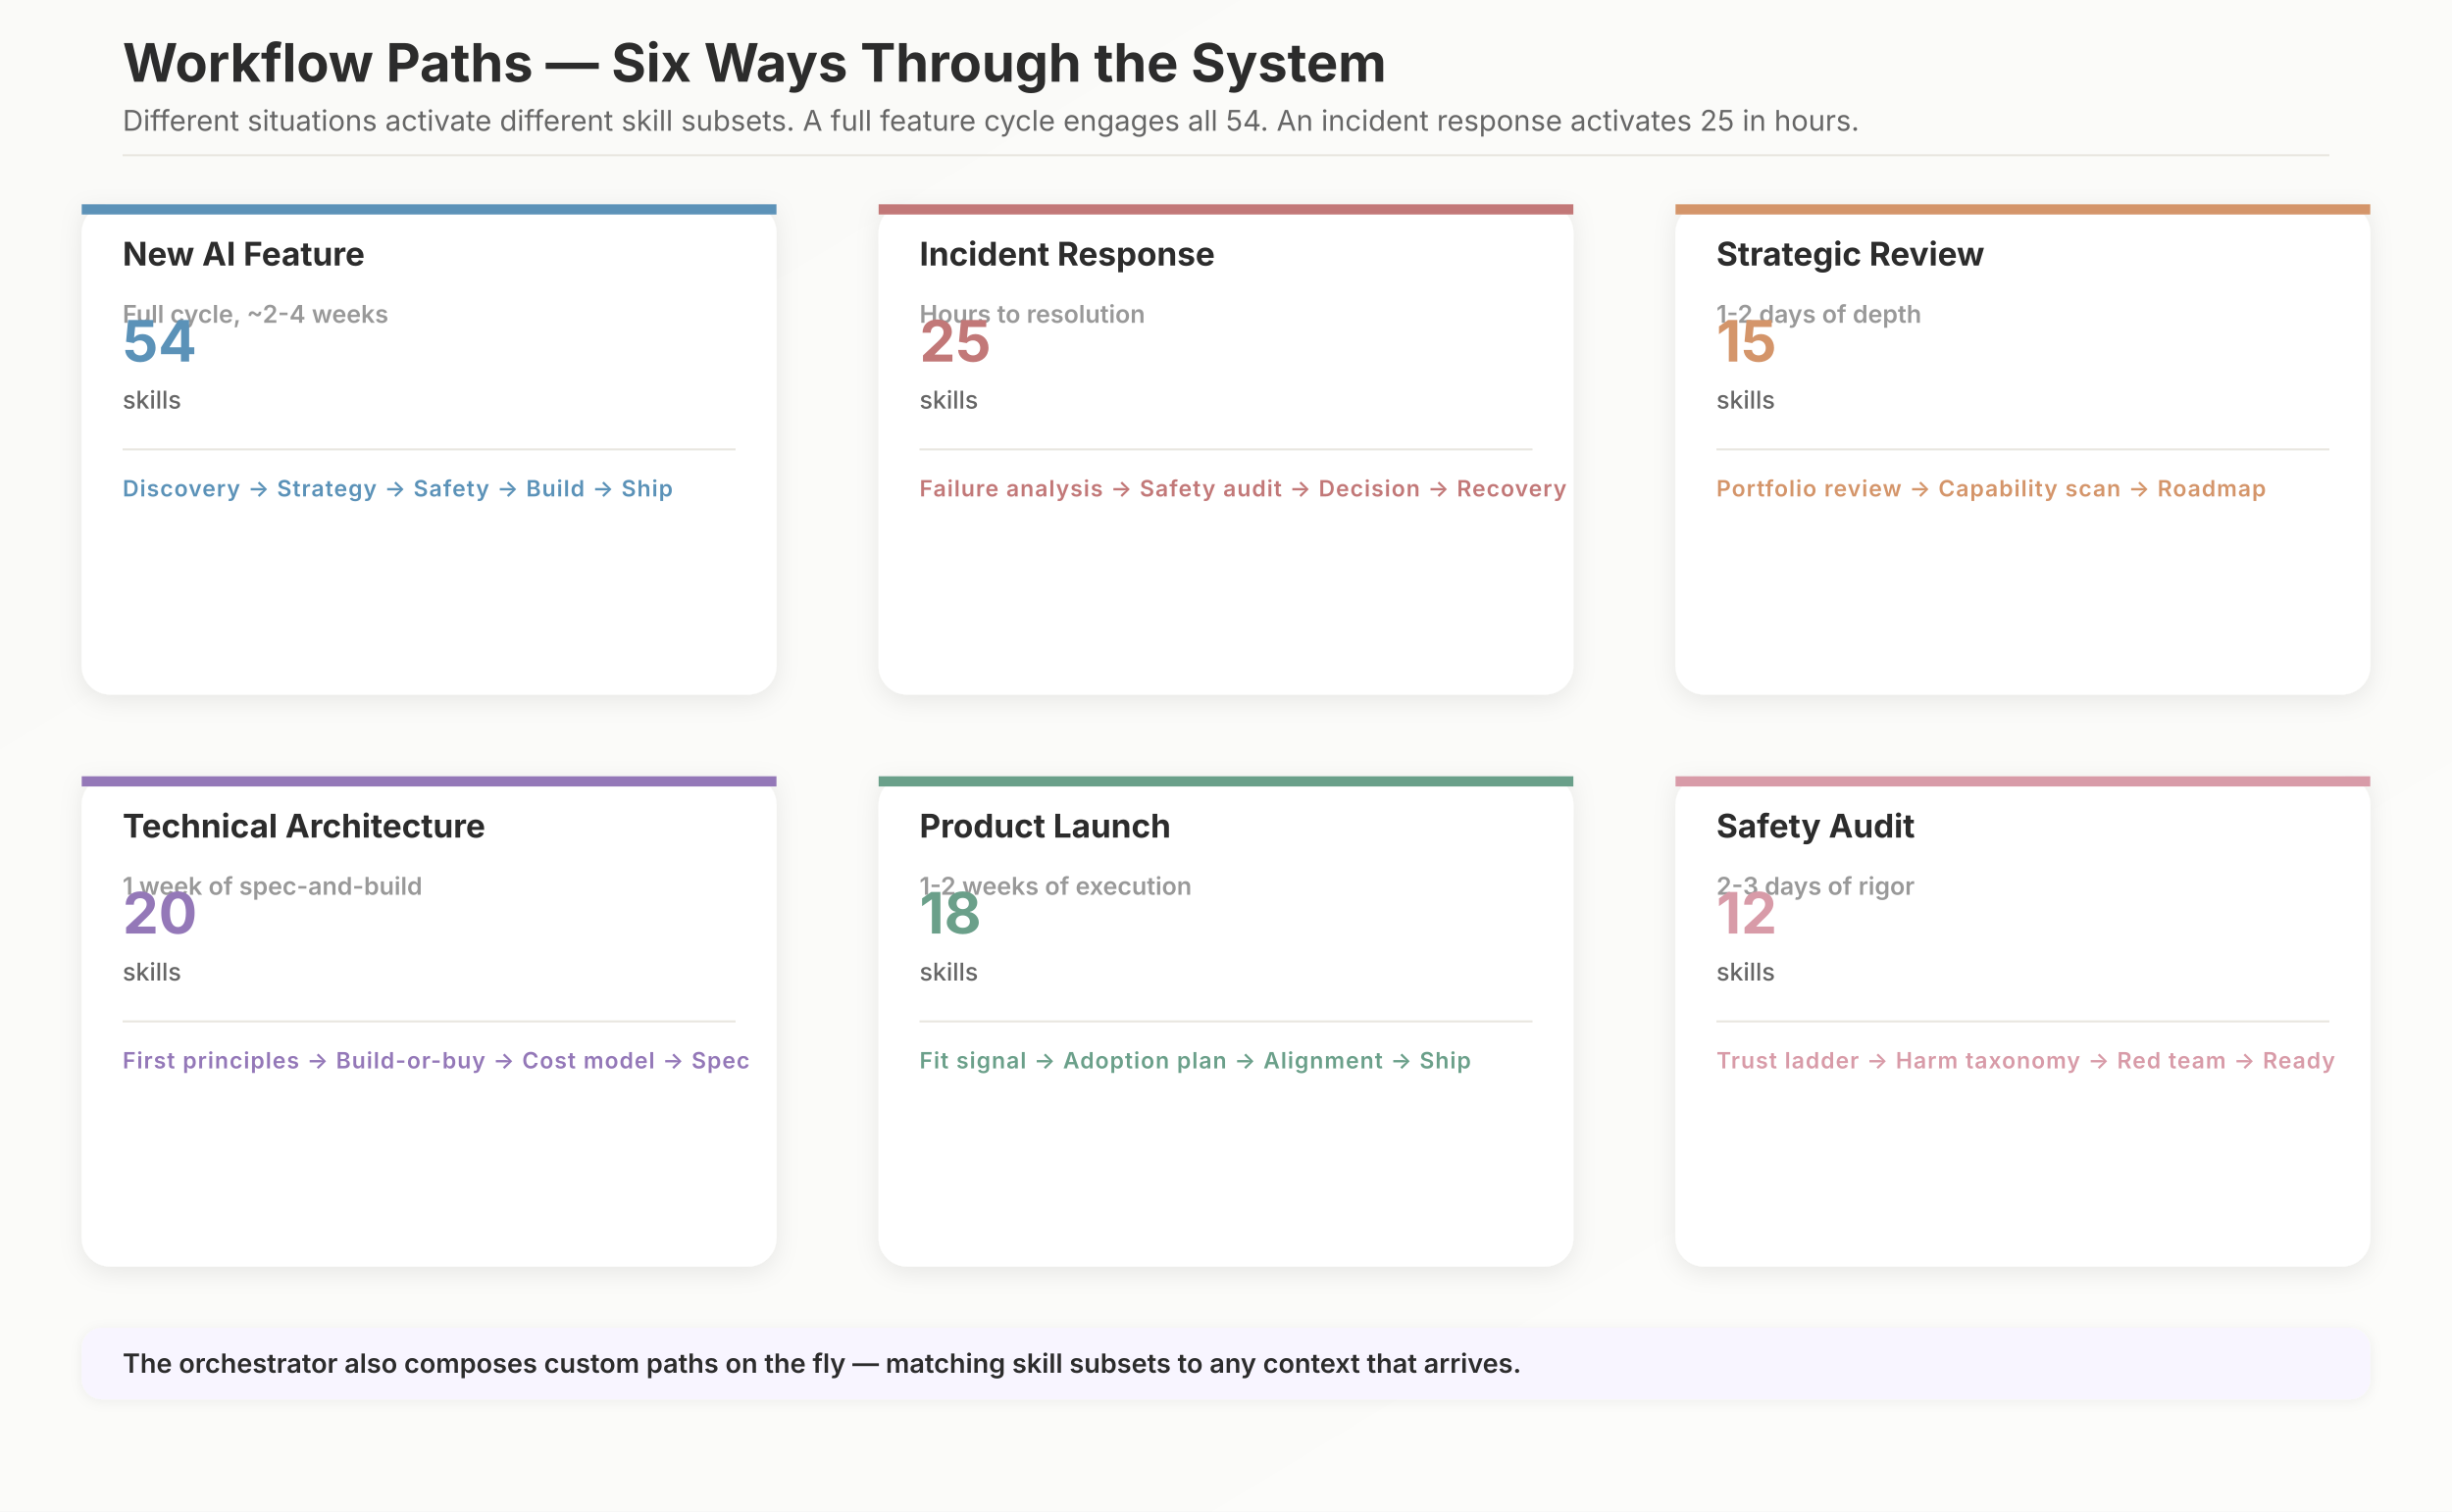
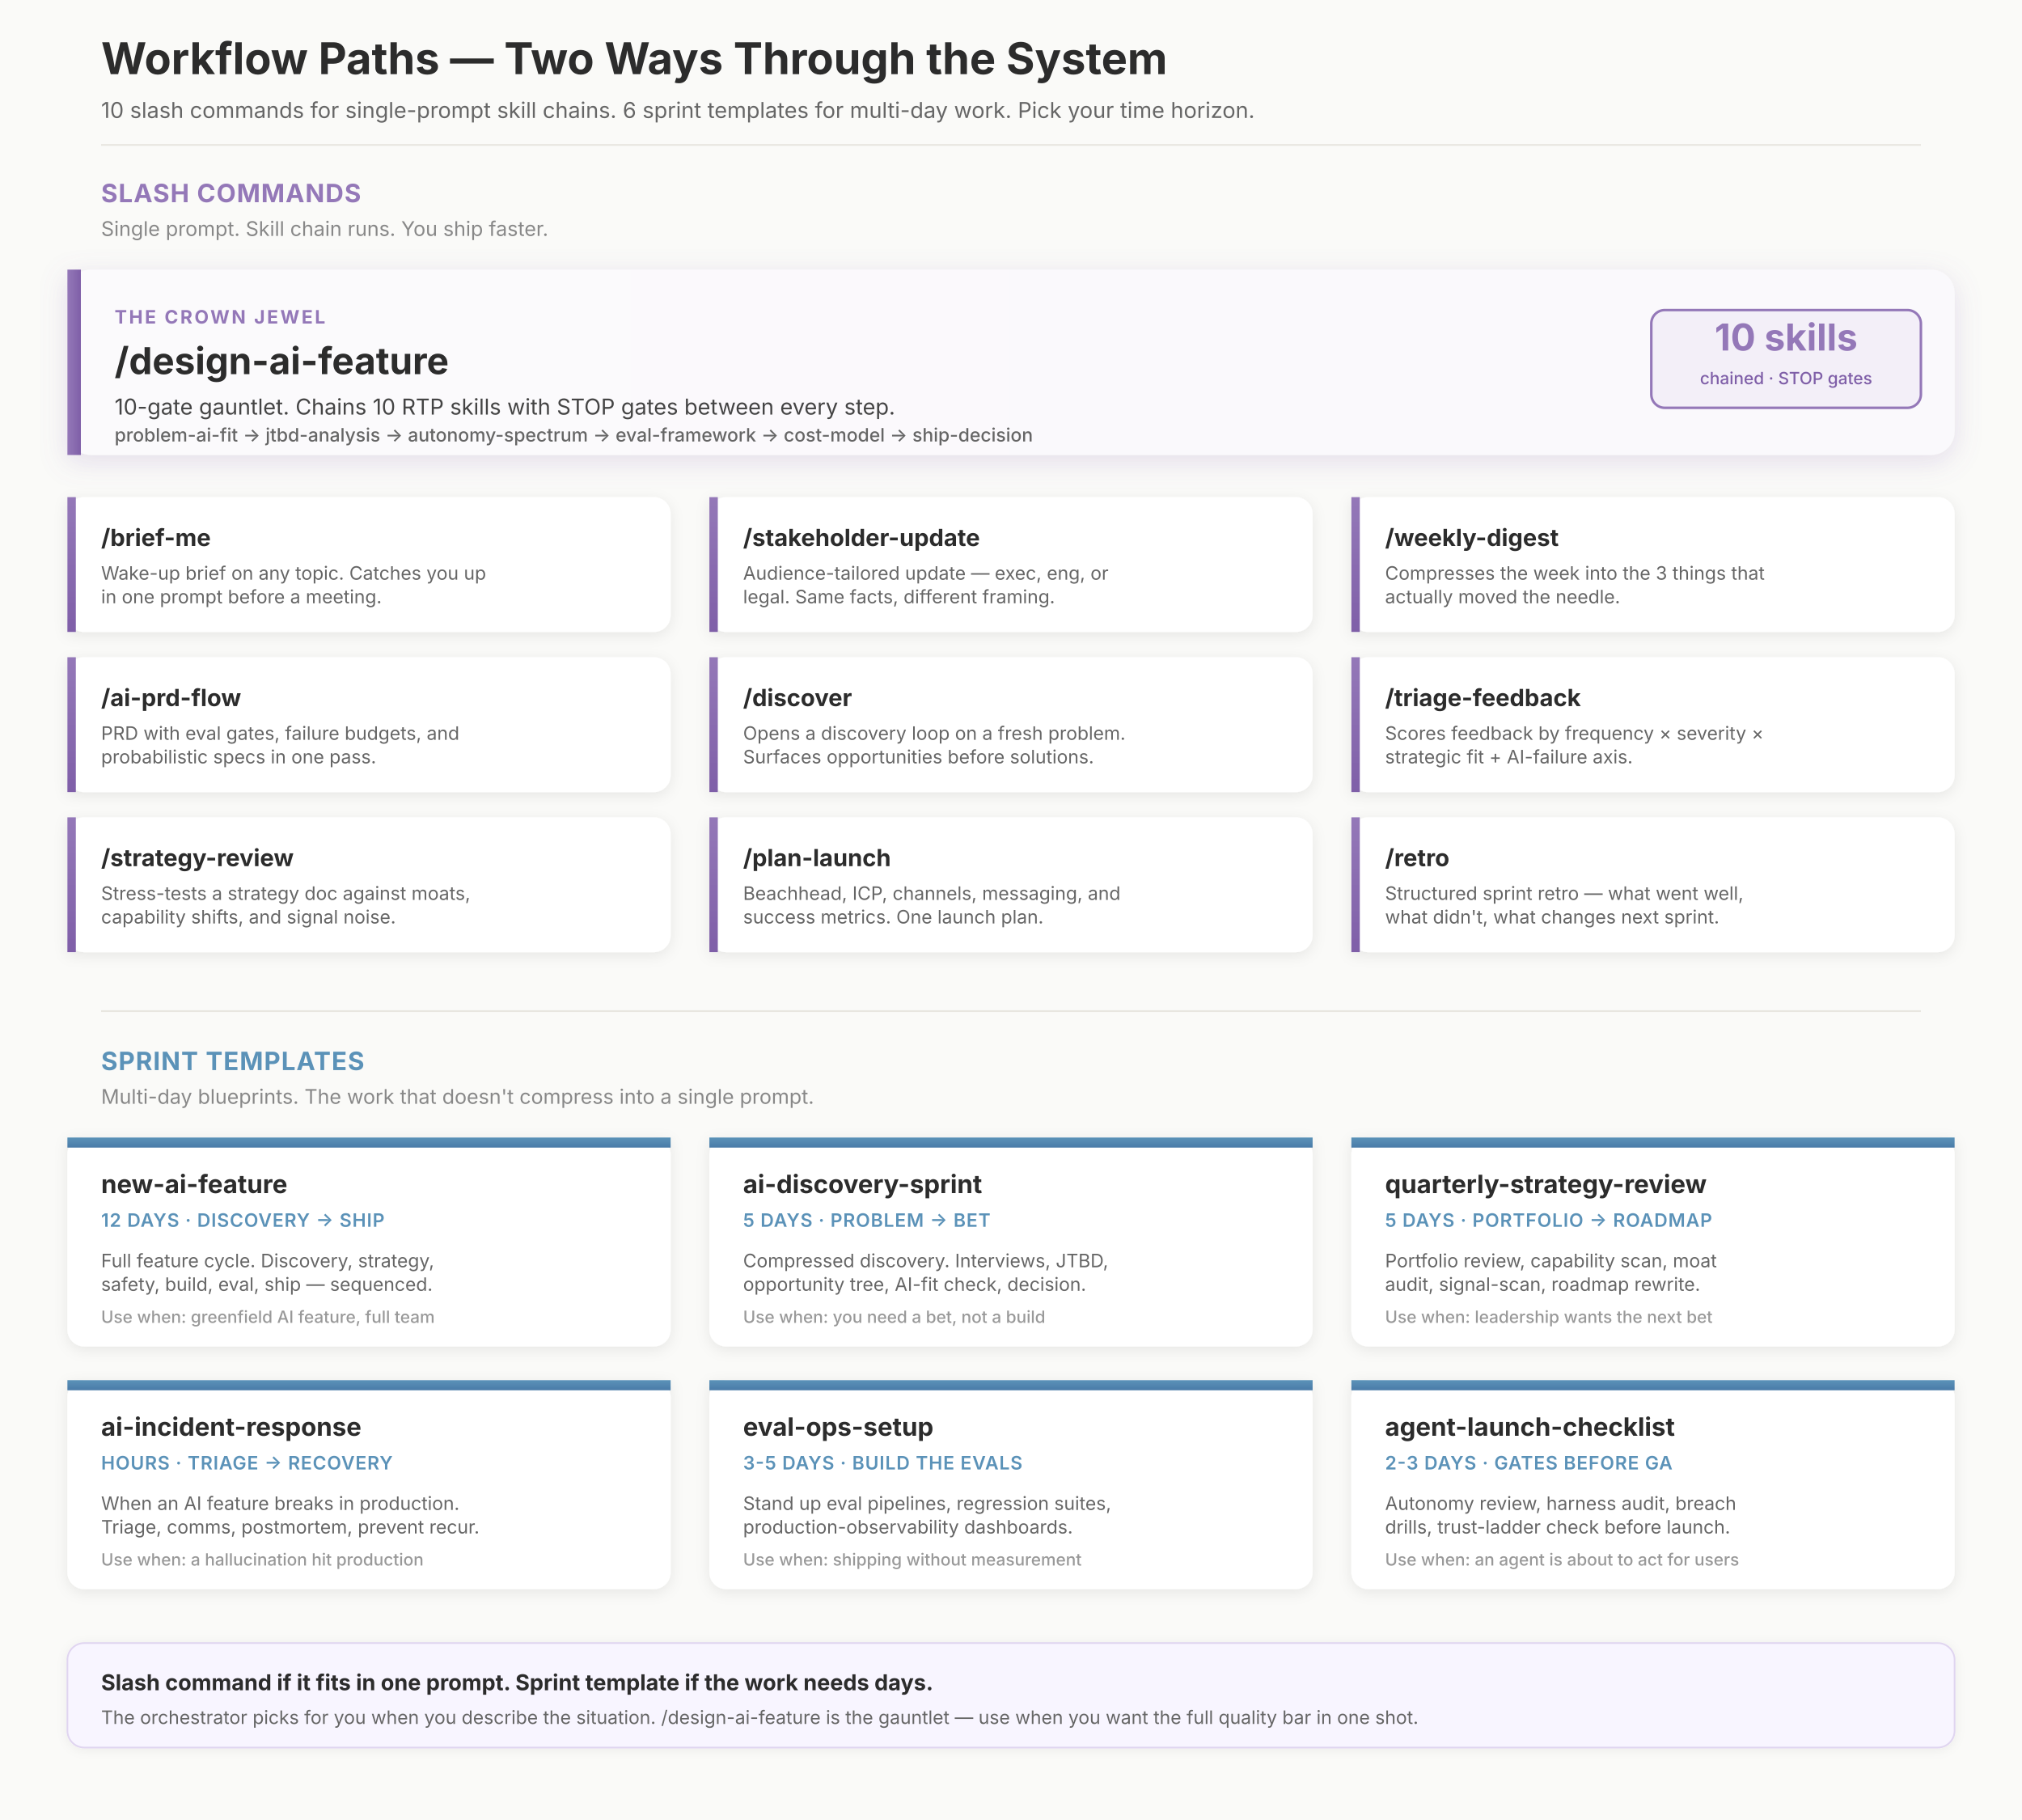
- <svg xmlns="http://www.w3.org/2000/svg" viewBox="0 0 1200 740" width="1200" height="740">
+ <svg xmlns="http://www.w3.org/2000/svg" viewBox="0 0 1200 1080" width="1200" height="1080" role="img" aria-label="Two ways through the system: 10 slash commands for single-prompt skill chains and 6 sprint templates for multi-day work">
  <defs>
    <filter id="cardShadow" x="-50%" y="-50%" width="200%" height="200%">
-       <feDropShadow dx="0" dy="3" stdDeviation="6" flood-opacity="0.08" flood-color="#000000" />
+       <feDropShadow dx="0" dy="2" stdDeviation="4" flood-color="#000000" flood-opacity="0.08" />
+     </filter>
+     <filter id="heroShadow" x="-50%" y="-50%" width="200%" height="200%">
+       <feDropShadow dx="0" dy="4" stdDeviation="8" flood-color="#9478B8" flood-opacity="0.22" />
    </filter>
    <filter id="softShadow" x="-50%" y="-50%" width="200%" height="200%">
-       <feDropShadow dx="0" dy="1" stdDeviation="3" flood-opacity="0.06" flood-color="#000000" />
+       <feDropShadow dx="0" dy="1" stdDeviation="3" flood-color="#000000" flood-opacity="0.06" />
    </filter>
-     <linearGradient id="bgGradient" x1="0%" y1="0%" x2="100%" y2="100%">
-       <stop offset="0%" stop-color="#FAFAF8" stop-opacity="1" />
-       <stop offset="100%" stop-color="#FCFCFA" stop-opacity="1" />
+     <linearGradient id="heroGradient" x1="0%" y1="0%" x2="100%" y2="0%">
+       <stop offset="0%" stop-color="#9478B8" stop-opacity="1" />
+       <stop offset="100%" stop-color="#7F5FA8" stop-opacity="1" />
    </linearGradient>
-     <marker id="arrowBlue" markerWidth="10" markerHeight="10" refX="9" refY="3" orient="auto" markerUnits="strokeWidth">
-       <path d="M0,0 L0,6 L9,3 z" fill="#5B92B8" opacity="0.4" />
-     </marker>
-     <marker id="arrowRose" markerWidth="10" markerHeight="10" refX="9" refY="3" orient="auto" markerUnits="strokeWidth">
-       <path d="M0,0 L0,6 L9,3 z" fill="#C27878" opacity="0.4" />
-     </marker>
-     <marker id="arrowAmber" markerWidth="10" markerHeight="10" refX="9" refY="3" orient="auto" markerUnits="strokeWidth">
-       <path d="M0,0 L0,6 L9,3 z" fill="#D4956A" opacity="0.4" />
-     </marker>
-     <marker id="arrowPurple" markerWidth="10" markerHeight="10" refX="9" refY="3" orient="auto" markerUnits="strokeWidth">
-       <path d="M0,0 L0,6 L9,3 z" fill="#9478B8" opacity="0.4" />
-     </marker>
-     <marker id="arrowMoss" markerWidth="10" markerHeight="10" refX="9" refY="3" orient="auto" markerUnits="strokeWidth">
-       <path d="M0,0 L0,6 L9,3 z" fill="#6BA08A" opacity="0.4" />
-     </marker>
+     <linearGradient id="slashAccent" x1="0%" y1="0%" x2="0%" y2="100%">
+       <stop offset="0%" stop-color="#9478B8" stop-opacity="1" />
+       <stop offset="100%" stop-color="#7F5FA8" stop-opacity="1" />
+     </linearGradient>
+     <linearGradient id="sprintAccent" x1="0%" y1="0%" x2="0%" y2="100%">
+       <stop offset="0%" stop-color="#5B92B8" stop-opacity="1" />
+       <stop offset="100%" stop-color="#4A7BA8" stop-opacity="1" />
+     </linearGradient>
  </defs>
-   <rect width="1200" height="740" fill="url(#bgGradient)" />
-   <text x="60" y="40" font-family="Inter, system-ui, sans-serif" font-size="26" font-weight="700" fill="#2C2C2C">
-     Workflow Paths — Six Ways Through the System
+   <rect width="1200" height="1080" fill="#FAFAF8" />
+   <text x="60" y="44" font-family="Inter, system-ui, sans-serif" font-size="26" font-weight="700" fill="#2C2C2C">
+     Workflow Paths — Two Ways Through the System
  </text>
-   <text x="60" y="64" font-family="Inter, system-ui, sans-serif" font-size="14" font-weight="400" fill="#666666">
-     Different situations activate different skill subsets. A full feature cycle engages all 54. An incident response activates 25 in hours.
+   <text x="60" y="70" font-family="Inter, system-ui, sans-serif" font-size="13" font-weight="400" fill="#666666">
+     10 slash commands for single-prompt skill chains. 6 sprint templates for multi-day work. Pick your time horizon.
  </text>
-   <line x1="60" y1="76" x2="1140" y2="76" stroke="#E8E6E0" stroke-width="1" />
+   <line x1="60" y1="86" x2="1140" y2="86" stroke="#E8E6E0" stroke-width="1" />
+   <text x="60" y="120" font-family="Inter, system-ui, sans-serif" font-size="15" font-weight="700" fill="#9478B8" letter-spacing="0.5">
+     SLASH COMMANDS
+   </text>
+   <text x="60" y="140" font-family="Inter, system-ui, sans-serif" font-size="12" font-weight="400" fill="#888888">
+     Single prompt. Skill chain runs. You ship faster.
+   </text>
+   <g filter="url(#heroShadow)">
+     <rect x="40" y="160" width="1120" height="110" fill="white" rx="14" />
+     <rect x="40" y="160" width="1120" height="110" fill="url(#heroGradient)" rx="14" fill-opacity="0.04" />
+     <rect x="40" y="160" width="8" height="110" fill="url(#heroGradient)" rx="0" />
+   </g>
+   <text x="68" y="192" font-family="Inter, system-ui, sans-serif" font-size="11" font-weight="700" fill="#9478B8" letter-spacing="1.2">
+     THE CROWN JEWEL
+   </text>
+   <text x="68" y="222" font-family="Inter, system-ui, sans-serif" font-size="22" font-weight="700" fill="#2C2C2C">
+     /design-ai-feature
+   </text>
+   <text x="68" y="246" font-family="Inter, system-ui, sans-serif" font-size="13" font-weight="400" fill="#444444">
+     10-gate gauntlet. Chains 10 RTP skills with STOP gates between every step.
+   </text>
+   <text x="68" y="262" font-family="Inter, system-ui, sans-serif" font-size="11" font-weight="500" fill="#666666">
+     problem-ai-fit  →  jtbd-analysis  →  autonomy-spectrum  →  eval-framework  →  cost-model  →  ship-decision
+   </text>
+   <g>
+     <rect x="980" y="184" width="160" height="58" fill="#F3EFF8" stroke="#9478B8" stroke-width="1.5" rx="8" />
+     <text x="1060" y="208" font-family="Inter, system-ui, sans-serif" font-size="22" font-weight="700" fill="#9478B8" text-anchor="middle">10 skills</text>
+     <text x="1060" y="228" font-family="Inter, system-ui, sans-serif" font-size="10" font-weight="500" fill="#7F5FA8" text-anchor="middle">chained · STOP gates</text>
+   </g>
  <g filter="url(#cardShadow)">
-     <rect x="40" y="100" width="340" height="240" fill="white" rx="14" />
-     <rect x="40" y="100" width="340" height="5" fill="#5B92B8" rx="14" ry="0" />
+     <rect x="40" y="295" width="358" height="80" fill="white" rx="10" />
+     <rect x="40" y="295" width="5" height="80" fill="url(#slashAccent)" rx="0" />
  </g>
-   <text x="60" y="130" font-family="Inter, system-ui, sans-serif" font-size="16" font-weight="700" fill="#2C2C2C">
-     New AI Feature
+   <text x="60" y="324" font-family="Inter, system-ui, sans-serif" font-size="14" font-weight="700" fill="#2C2C2C">/brief-me</text>
+   <text x="60" y="344" font-family="Inter, system-ui, sans-serif" font-size="11" font-weight="400" fill="#666666">Wake-up brief on any topic. Catches you up</text>
+   <text x="60" y="358" font-family="Inter, system-ui, sans-serif" font-size="11" font-weight="400" fill="#666666">in one prompt before a meeting.</text>
+   <g filter="url(#cardShadow)">
+     <rect x="421" y="295" width="358" height="80" fill="white" rx="10" />
+     <rect x="421" y="295" width="5" height="80" fill="url(#slashAccent)" rx="0" />
+   </g>
+   <text x="441" y="324" font-family="Inter, system-ui, sans-serif" font-size="14" font-weight="700" fill="#2C2C2C">/stakeholder-update</text>
+   <text x="441" y="344" font-family="Inter, system-ui, sans-serif" font-size="11" font-weight="400" fill="#666666">Audience-tailored update — exec, eng, or</text>
+   <text x="441" y="358" font-family="Inter, system-ui, sans-serif" font-size="11" font-weight="400" fill="#666666">legal. Same facts, different framing.</text>
+   <g filter="url(#cardShadow)">
+     <rect x="802" y="295" width="358" height="80" fill="white" rx="10" />
+     <rect x="802" y="295" width="5" height="80" fill="url(#slashAccent)" rx="0" />
+   </g>
+   <text x="822" y="324" font-family="Inter, system-ui, sans-serif" font-size="14" font-weight="700" fill="#2C2C2C">/weekly-digest</text>
+   <text x="822" y="344" font-family="Inter, system-ui, sans-serif" font-size="11" font-weight="400" fill="#666666">Compresses the week into the 3 things that</text>
+   <text x="822" y="358" font-family="Inter, system-ui, sans-serif" font-size="11" font-weight="400" fill="#666666">actually moved the needle.</text>
+   <g filter="url(#cardShadow)">
+     <rect x="40" y="390" width="358" height="80" fill="white" rx="10" />
+     <rect x="40" y="390" width="5" height="80" fill="url(#slashAccent)" rx="0" />
+   </g>
+   <text x="60" y="419" font-family="Inter, system-ui, sans-serif" font-size="14" font-weight="700" fill="#2C2C2C">/ai-prd-flow</text>
+   <text x="60" y="439" font-family="Inter, system-ui, sans-serif" font-size="11" font-weight="400" fill="#666666">PRD with eval gates, failure budgets, and</text>
+   <text x="60" y="453" font-family="Inter, system-ui, sans-serif" font-size="11" font-weight="400" fill="#666666">probabilistic specs in one pass.</text>
+   <g filter="url(#cardShadow)">
+     <rect x="421" y="390" width="358" height="80" fill="white" rx="10" />
+     <rect x="421" y="390" width="5" height="80" fill="url(#slashAccent)" rx="0" />
+   </g>
+   <text x="441" y="419" font-family="Inter, system-ui, sans-serif" font-size="14" font-weight="700" fill="#2C2C2C">/discover</text>
+   <text x="441" y="439" font-family="Inter, system-ui, sans-serif" font-size="11" font-weight="400" fill="#666666">Opens a discovery loop on a fresh problem.</text>
+   <text x="441" y="453" font-family="Inter, system-ui, sans-serif" font-size="11" font-weight="400" fill="#666666">Surfaces opportunities before solutions.</text>
+   <g filter="url(#cardShadow)">
+     <rect x="802" y="390" width="358" height="80" fill="white" rx="10" />
+     <rect x="802" y="390" width="5" height="80" fill="url(#slashAccent)" rx="0" />
+   </g>
+   <text x="822" y="419" font-family="Inter, system-ui, sans-serif" font-size="14" font-weight="700" fill="#2C2C2C">/triage-feedback</text>
+   <text x="822" y="439" font-family="Inter, system-ui, sans-serif" font-size="11" font-weight="400" fill="#666666">Scores feedback by frequency × severity ×</text>
+   <text x="822" y="453" font-family="Inter, system-ui, sans-serif" font-size="11" font-weight="400" fill="#666666">strategic fit + AI-failure axis.</text>
+   <g filter="url(#cardShadow)">
+     <rect x="40" y="485" width="358" height="80" fill="white" rx="10" />
+     <rect x="40" y="485" width="5" height="80" fill="url(#slashAccent)" rx="0" />
+   </g>
+   <text x="60" y="514" font-family="Inter, system-ui, sans-serif" font-size="14" font-weight="700" fill="#2C2C2C">/strategy-review</text>
+   <text x="60" y="534" font-family="Inter, system-ui, sans-serif" font-size="11" font-weight="400" fill="#666666">Stress-tests a strategy doc against moats,</text>
+   <text x="60" y="548" font-family="Inter, system-ui, sans-serif" font-size="11" font-weight="400" fill="#666666">capability shifts, and signal noise.</text>
+   <g filter="url(#cardShadow)">
+     <rect x="421" y="485" width="358" height="80" fill="white" rx="10" />
+     <rect x="421" y="485" width="5" height="80" fill="url(#slashAccent)" rx="0" />
+   </g>
+   <text x="441" y="514" font-family="Inter, system-ui, sans-serif" font-size="14" font-weight="700" fill="#2C2C2C">/plan-launch</text>
+   <text x="441" y="534" font-family="Inter, system-ui, sans-serif" font-size="11" font-weight="400" fill="#666666">Beachhead, ICP, channels, messaging, and</text>
+   <text x="441" y="548" font-family="Inter, system-ui, sans-serif" font-size="11" font-weight="400" fill="#666666">success metrics. One launch plan.</text>
+   <g filter="url(#cardShadow)">
+     <rect x="802" y="485" width="358" height="80" fill="white" rx="10" />
+     <rect x="802" y="485" width="5" height="80" fill="url(#slashAccent)" rx="0" />
+   </g>
+   <text x="822" y="514" font-family="Inter, system-ui, sans-serif" font-size="14" font-weight="700" fill="#2C2C2C">/retro</text>
+   <text x="822" y="534" font-family="Inter, system-ui, sans-serif" font-size="11" font-weight="400" fill="#666666">Structured sprint retro — what went well,</text>
+   <text x="822" y="548" font-family="Inter, system-ui, sans-serif" font-size="11" font-weight="400" fill="#666666">what didn't, what changes next sprint.</text>
+   <line x1="60" y1="600" x2="1140" y2="600" stroke="#E8E6E0" stroke-width="1" />
+   <text x="60" y="635" font-family="Inter, system-ui, sans-serif" font-size="15" font-weight="700" fill="#5B92B8" letter-spacing="0.5">
+     SPRINT TEMPLATES
  </text>
-   <text x="60" y="158" font-family="Inter, system-ui, sans-serif" font-size="12" font-weight="600" fill="#999999">
-     Full cycle, ~2-4 weeks
-   </text>
-   <text x="60" y="177" font-family="Inter, system-ui, sans-serif" font-size="28" font-weight="700" fill="#5B92B8">
-     54
-   </text>
-   <text x="60" y="200" font-family="Inter, system-ui, sans-serif" font-size="12" font-weight="500" fill="#666666">
-     skills
-   </text>
-   <line x1="60" y1="220" x2="360" y2="220" stroke="#E8E6E0" stroke-width="1" />
-   <text x="60" y="243" font-family="Inter, system-ui, sans-serif" font-size="11" font-weight="600" fill="#5B92B8" letter-spacing="0.5">
-     Discovery → Strategy → Safety → Build → Ship
+   <text x="60" y="655" font-family="Inter, system-ui, sans-serif" font-size="12" font-weight="400" fill="#888888">
+     Multi-day blueprints. The work that doesn't compress into a single prompt.
  </text>
  <g filter="url(#cardShadow)">
-     <rect x="430" y="100" width="340" height="240" fill="white" rx="14" />
-     <rect x="430" y="100" width="340" height="5" fill="#C27878" rx="14" ry="0" />
+     <rect x="40" y="675" width="358" height="124" fill="white" rx="10" />
+     <rect x="40" y="675" width="358" height="6" fill="url(#sprintAccent)" rx="0" />
  </g>
-   <text x="450" y="130" font-family="Inter, system-ui, sans-serif" font-size="16" font-weight="700" fill="#2C2C2C">
-     Incident Response
+   <text x="60" y="708" font-family="Inter, system-ui, sans-serif" font-size="15" font-weight="700" fill="#2C2C2C">new-ai-feature</text>
+   <text x="60" y="728" font-family="Inter, system-ui, sans-serif" font-size="11" font-weight="600" fill="#5B92B8" letter-spacing="0.4">12 DAYS · DISCOVERY → SHIP</text>
+   <text x="60" y="752" font-family="Inter, system-ui, sans-serif" font-size="11" font-weight="400" fill="#666666">Full feature cycle. Discovery, strategy,</text>
+   <text x="60" y="766" font-family="Inter, system-ui, sans-serif" font-size="11" font-weight="400" fill="#666666">safety, build, eval, ship — sequenced.</text>
+   <text x="60" y="785" font-family="Inter, system-ui, sans-serif" font-size="10" font-weight="500" fill="#999999">Use when: greenfield AI feature, full team</text>
+   <g filter="url(#cardShadow)">
+     <rect x="421" y="675" width="358" height="124" fill="white" rx="10" />
+     <rect x="421" y="675" width="358" height="6" fill="url(#sprintAccent)" rx="0" />
+   </g>
+   <text x="441" y="708" font-family="Inter, system-ui, sans-serif" font-size="15" font-weight="700" fill="#2C2C2C">ai-discovery-sprint</text>
+   <text x="441" y="728" font-family="Inter, system-ui, sans-serif" font-size="11" font-weight="600" fill="#5B92B8" letter-spacing="0.4">5 DAYS · PROBLEM → BET</text>
+   <text x="441" y="752" font-family="Inter, system-ui, sans-serif" font-size="11" font-weight="400" fill="#666666">Compressed discovery. Interviews, JTBD,</text>
+   <text x="441" y="766" font-family="Inter, system-ui, sans-serif" font-size="11" font-weight="400" fill="#666666">opportunity tree, AI-fit check, decision.</text>
+   <text x="441" y="785" font-family="Inter, system-ui, sans-serif" font-size="10" font-weight="500" fill="#999999">Use when: you need a bet, not a build</text>
+   <g filter="url(#cardShadow)">
+     <rect x="802" y="675" width="358" height="124" fill="white" rx="10" />
+     <rect x="802" y="675" width="358" height="6" fill="url(#sprintAccent)" rx="0" />
+   </g>
+   <text x="822" y="708" font-family="Inter, system-ui, sans-serif" font-size="15" font-weight="700" fill="#2C2C2C">quarterly-strategy-review</text>
+   <text x="822" y="728" font-family="Inter, system-ui, sans-serif" font-size="11" font-weight="600" fill="#5B92B8" letter-spacing="0.4">5 DAYS · PORTFOLIO → ROADMAP</text>
+   <text x="822" y="752" font-family="Inter, system-ui, sans-serif" font-size="11" font-weight="400" fill="#666666">Portfolio review, capability scan, moat</text>
+   <text x="822" y="766" font-family="Inter, system-ui, sans-serif" font-size="11" font-weight="400" fill="#666666">audit, signal-scan, roadmap rewrite.</text>
+   <text x="822" y="785" font-family="Inter, system-ui, sans-serif" font-size="10" font-weight="500" fill="#999999">Use when: leadership wants the next bet</text>
+   <g filter="url(#cardShadow)">
+     <rect x="40" y="819" width="358" height="124" fill="white" rx="10" />
+     <rect x="40" y="819" width="358" height="6" fill="url(#sprintAccent)" rx="0" />
+   </g>
+   <text x="60" y="852" font-family="Inter, system-ui, sans-serif" font-size="15" font-weight="700" fill="#2C2C2C">ai-incident-response</text>
+   <text x="60" y="872" font-family="Inter, system-ui, sans-serif" font-size="11" font-weight="600" fill="#5B92B8" letter-spacing="0.4">HOURS · TRIAGE → RECOVERY</text>
+   <text x="60" y="896" font-family="Inter, system-ui, sans-serif" font-size="11" font-weight="400" fill="#666666">When an AI feature breaks in production.</text>
+   <text x="60" y="910" font-family="Inter, system-ui, sans-serif" font-size="11" font-weight="400" fill="#666666">Triage, comms, postmortem, prevent recur.</text>
+   <text x="60" y="929" font-family="Inter, system-ui, sans-serif" font-size="10" font-weight="500" fill="#999999">Use when: a hallucination hit production</text>
+   <g filter="url(#cardShadow)">
+     <rect x="421" y="819" width="358" height="124" fill="white" rx="10" />
+     <rect x="421" y="819" width="358" height="6" fill="url(#sprintAccent)" rx="0" />
+   </g>
+   <text x="441" y="852" font-family="Inter, system-ui, sans-serif" font-size="15" font-weight="700" fill="#2C2C2C">eval-ops-setup</text>
+   <text x="441" y="872" font-family="Inter, system-ui, sans-serif" font-size="11" font-weight="600" fill="#5B92B8" letter-spacing="0.4">3-5 DAYS · BUILD THE EVALS</text>
+   <text x="441" y="896" font-family="Inter, system-ui, sans-serif" font-size="11" font-weight="400" fill="#666666">Stand up eval pipelines, regression suites,</text>
+   <text x="441" y="910" font-family="Inter, system-ui, sans-serif" font-size="11" font-weight="400" fill="#666666">production-observability dashboards.</text>
+   <text x="441" y="929" font-family="Inter, system-ui, sans-serif" font-size="10" font-weight="500" fill="#999999">Use when: shipping without measurement</text>
+   <g filter="url(#cardShadow)">
+     <rect x="802" y="819" width="358" height="124" fill="white" rx="10" />
+     <rect x="802" y="819" width="358" height="6" fill="url(#sprintAccent)" rx="0" />
+   </g>
+   <text x="822" y="852" font-family="Inter, system-ui, sans-serif" font-size="15" font-weight="700" fill="#2C2C2C">agent-launch-checklist</text>
+   <text x="822" y="872" font-family="Inter, system-ui, sans-serif" font-size="11" font-weight="600" fill="#5B92B8" letter-spacing="0.4">2-3 DAYS · GATES BEFORE GA</text>
+   <text x="822" y="896" font-family="Inter, system-ui, sans-serif" font-size="11" font-weight="400" fill="#666666">Autonomy review, harness audit, breach</text>
+   <text x="822" y="910" font-family="Inter, system-ui, sans-serif" font-size="11" font-weight="400" fill="#666666">drills, trust-ladder check before launch.</text>
+   <text x="822" y="929" font-family="Inter, system-ui, sans-serif" font-size="10" font-weight="500" fill="#999999">Use when: an agent is about to act for users</text>
+   <g filter="url(#softShadow)">
+     <rect x="40" y="975" width="1120" height="62" fill="#F8F5FF" stroke="#E0D5F0" stroke-width="1" rx="10" />
+   </g>
+   <text x="60" y="1003" font-family="Inter, system-ui, sans-serif" font-size="13" font-weight="700" fill="#2C2C2C">
+     Slash command if it fits in one prompt. Sprint template if the work needs days.
  </text>
-   <text x="450" y="158" font-family="Inter, system-ui, sans-serif" font-size="12" font-weight="600" fill="#999999">
-     Hours to resolution
-   </text>
-   <text x="450" y="177" font-family="Inter, system-ui, sans-serif" font-size="28" font-weight="700" fill="#C27878">
-     25
-   </text>
-   <text x="450" y="200" font-family="Inter, system-ui, sans-serif" font-size="12" font-weight="500" fill="#666666">
-     skills
-   </text>
-   <line x1="450" y1="220" x2="750" y2="220" stroke="#E8E6E0" stroke-width="1" />
-   <text x="450" y="243" font-family="Inter, system-ui, sans-serif" font-size="11" font-weight="600" fill="#C27878" letter-spacing="0.5">
-     Failure analysis → Safety audit → Decision → Recovery
-   </text>
-   <g filter="url(#cardShadow)">
-     <rect x="820" y="100" width="340" height="240" fill="white" rx="14" />
-     <rect x="820" y="100" width="340" height="5" fill="#D4956A" rx="14" ry="0" />
-   </g>
-   <text x="840" y="130" font-family="Inter, system-ui, sans-serif" font-size="16" font-weight="700" fill="#2C2C2C">
-     Strategic Review
-   </text>
-   <text x="840" y="158" font-family="Inter, system-ui, sans-serif" font-size="12" font-weight="600" fill="#999999">
-     1-2 days of depth
-   </text>
-   <text x="840" y="177" font-family="Inter, system-ui, sans-serif" font-size="28" font-weight="700" fill="#D4956A">
-     15
-   </text>
-   <text x="840" y="200" font-family="Inter, system-ui, sans-serif" font-size="12" font-weight="500" fill="#666666">
-     skills
-   </text>
-   <line x1="840" y1="220" x2="1140" y2="220" stroke="#E8E6E0" stroke-width="1" />
-   <text x="840" y="243" font-family="Inter, system-ui, sans-serif" font-size="11" font-weight="600" fill="#D4956A" letter-spacing="0.5">
-     Portfolio review → Capability scan → Roadmap
-   </text>
-   <g filter="url(#cardShadow)">
-     <rect x="40" y="380" width="340" height="240" fill="white" rx="14" />
-     <rect x="40" y="380" width="340" height="5" fill="#9478B8" rx="14" ry="0" />
-   </g>
-   <text x="60" y="410" font-family="Inter, system-ui, sans-serif" font-size="16" font-weight="700" fill="#2C2C2C">
-     Technical Architecture
-   </text>
-   <text x="60" y="438" font-family="Inter, system-ui, sans-serif" font-size="12" font-weight="600" fill="#999999">
-     1 week of spec-and-build
-   </text>
-   <text x="60" y="457" font-family="Inter, system-ui, sans-serif" font-size="28" font-weight="700" fill="#9478B8">
-     20
-   </text>
-   <text x="60" y="480" font-family="Inter, system-ui, sans-serif" font-size="12" font-weight="500" fill="#666666">
-     skills
-   </text>
-   <line x1="60" y1="500" x2="360" y2="500" stroke="#E8E6E0" stroke-width="1" />
-   <text x="60" y="523" font-family="Inter, system-ui, sans-serif" font-size="11" font-weight="600" fill="#9478B8" letter-spacing="0.5">
-     First principles → Build-or-buy → Cost model → Spec
-   </text>
-   <g filter="url(#cardShadow)">
-     <rect x="430" y="380" width="340" height="240" fill="white" rx="14" />
-     <rect x="430" y="380" width="340" height="5" fill="#6BA08A" rx="14" ry="0" />
-   </g>
-   <text x="450" y="410" font-family="Inter, system-ui, sans-serif" font-size="16" font-weight="700" fill="#2C2C2C">
-     Product Launch
-   </text>
-   <text x="450" y="438" font-family="Inter, system-ui, sans-serif" font-size="12" font-weight="600" fill="#999999">
-     1-2 weeks of execution
-   </text>
-   <text x="450" y="457" font-family="Inter, system-ui, sans-serif" font-size="28" font-weight="700" fill="#6BA08A">
-     18
-   </text>
-   <text x="450" y="480" font-family="Inter, system-ui, sans-serif" font-size="12" font-weight="500" fill="#666666">
-     skills
-   </text>
-   <line x1="450" y1="500" x2="750" y2="500" stroke="#E8E6E0" stroke-width="1" />
-   <text x="450" y="523" font-family="Inter, system-ui, sans-serif" font-size="11" font-weight="600" fill="#6BA08A" letter-spacing="0.5">
-     Fit signal → Adoption plan → Alignment → Ship
-   </text>
-   <g filter="url(#cardShadow)">
-     <rect x="820" y="380" width="340" height="240" fill="white" rx="14" />
-     <rect x="820" y="380" width="340" height="5" fill="#D89BA8" rx="14" ry="0" />
-   </g>
-   <text x="840" y="410" font-family="Inter, system-ui, sans-serif" font-size="16" font-weight="700" fill="#2C2C2C">
-     Safety Audit
-   </text>
-   <text x="840" y="438" font-family="Inter, system-ui, sans-serif" font-size="12" font-weight="600" fill="#999999">
-     2-3 days of rigor
-   </text>
-   <text x="840" y="457" font-family="Inter, system-ui, sans-serif" font-size="28" font-weight="700" fill="#D89BA8">
-     12
-   </text>
-   <text x="840" y="480" font-family="Inter, system-ui, sans-serif" font-size="12" font-weight="500" fill="#666666">
-     skills
-   </text>
-   <line x1="840" y1="500" x2="1140" y2="500" stroke="#E8E6E0" stroke-width="1" />
-   <text x="840" y="523" font-family="Inter, system-ui, sans-serif" font-size="11" font-weight="600" fill="#D89BA8" letter-spacing="0.5">
-     Trust ladder → Harm taxonomy → Red team → Ready
-   </text>
-   <g filter="url(#softShadow)">
-     <rect x="40" y="650" width="1120" height="35" fill="#F8F5FF" rx="10" />
-   </g>
-   <text x="60" y="672" font-family="Inter, system-ui, sans-serif" font-size="13" font-weight="600" fill="#2C2C2C">
-     The orchestrator also composes custom paths on the fly — matching skill subsets to any context that arrives.
+   <text x="60" y="1023" font-family="Inter, system-ui, sans-serif" font-size="11" font-weight="400" fill="#666666">
+     The orchestrator picks for you when you describe the situation. /design-ai-feature is the gauntlet — use when you want the full quality bar in one shot.
  </text>
</svg>
